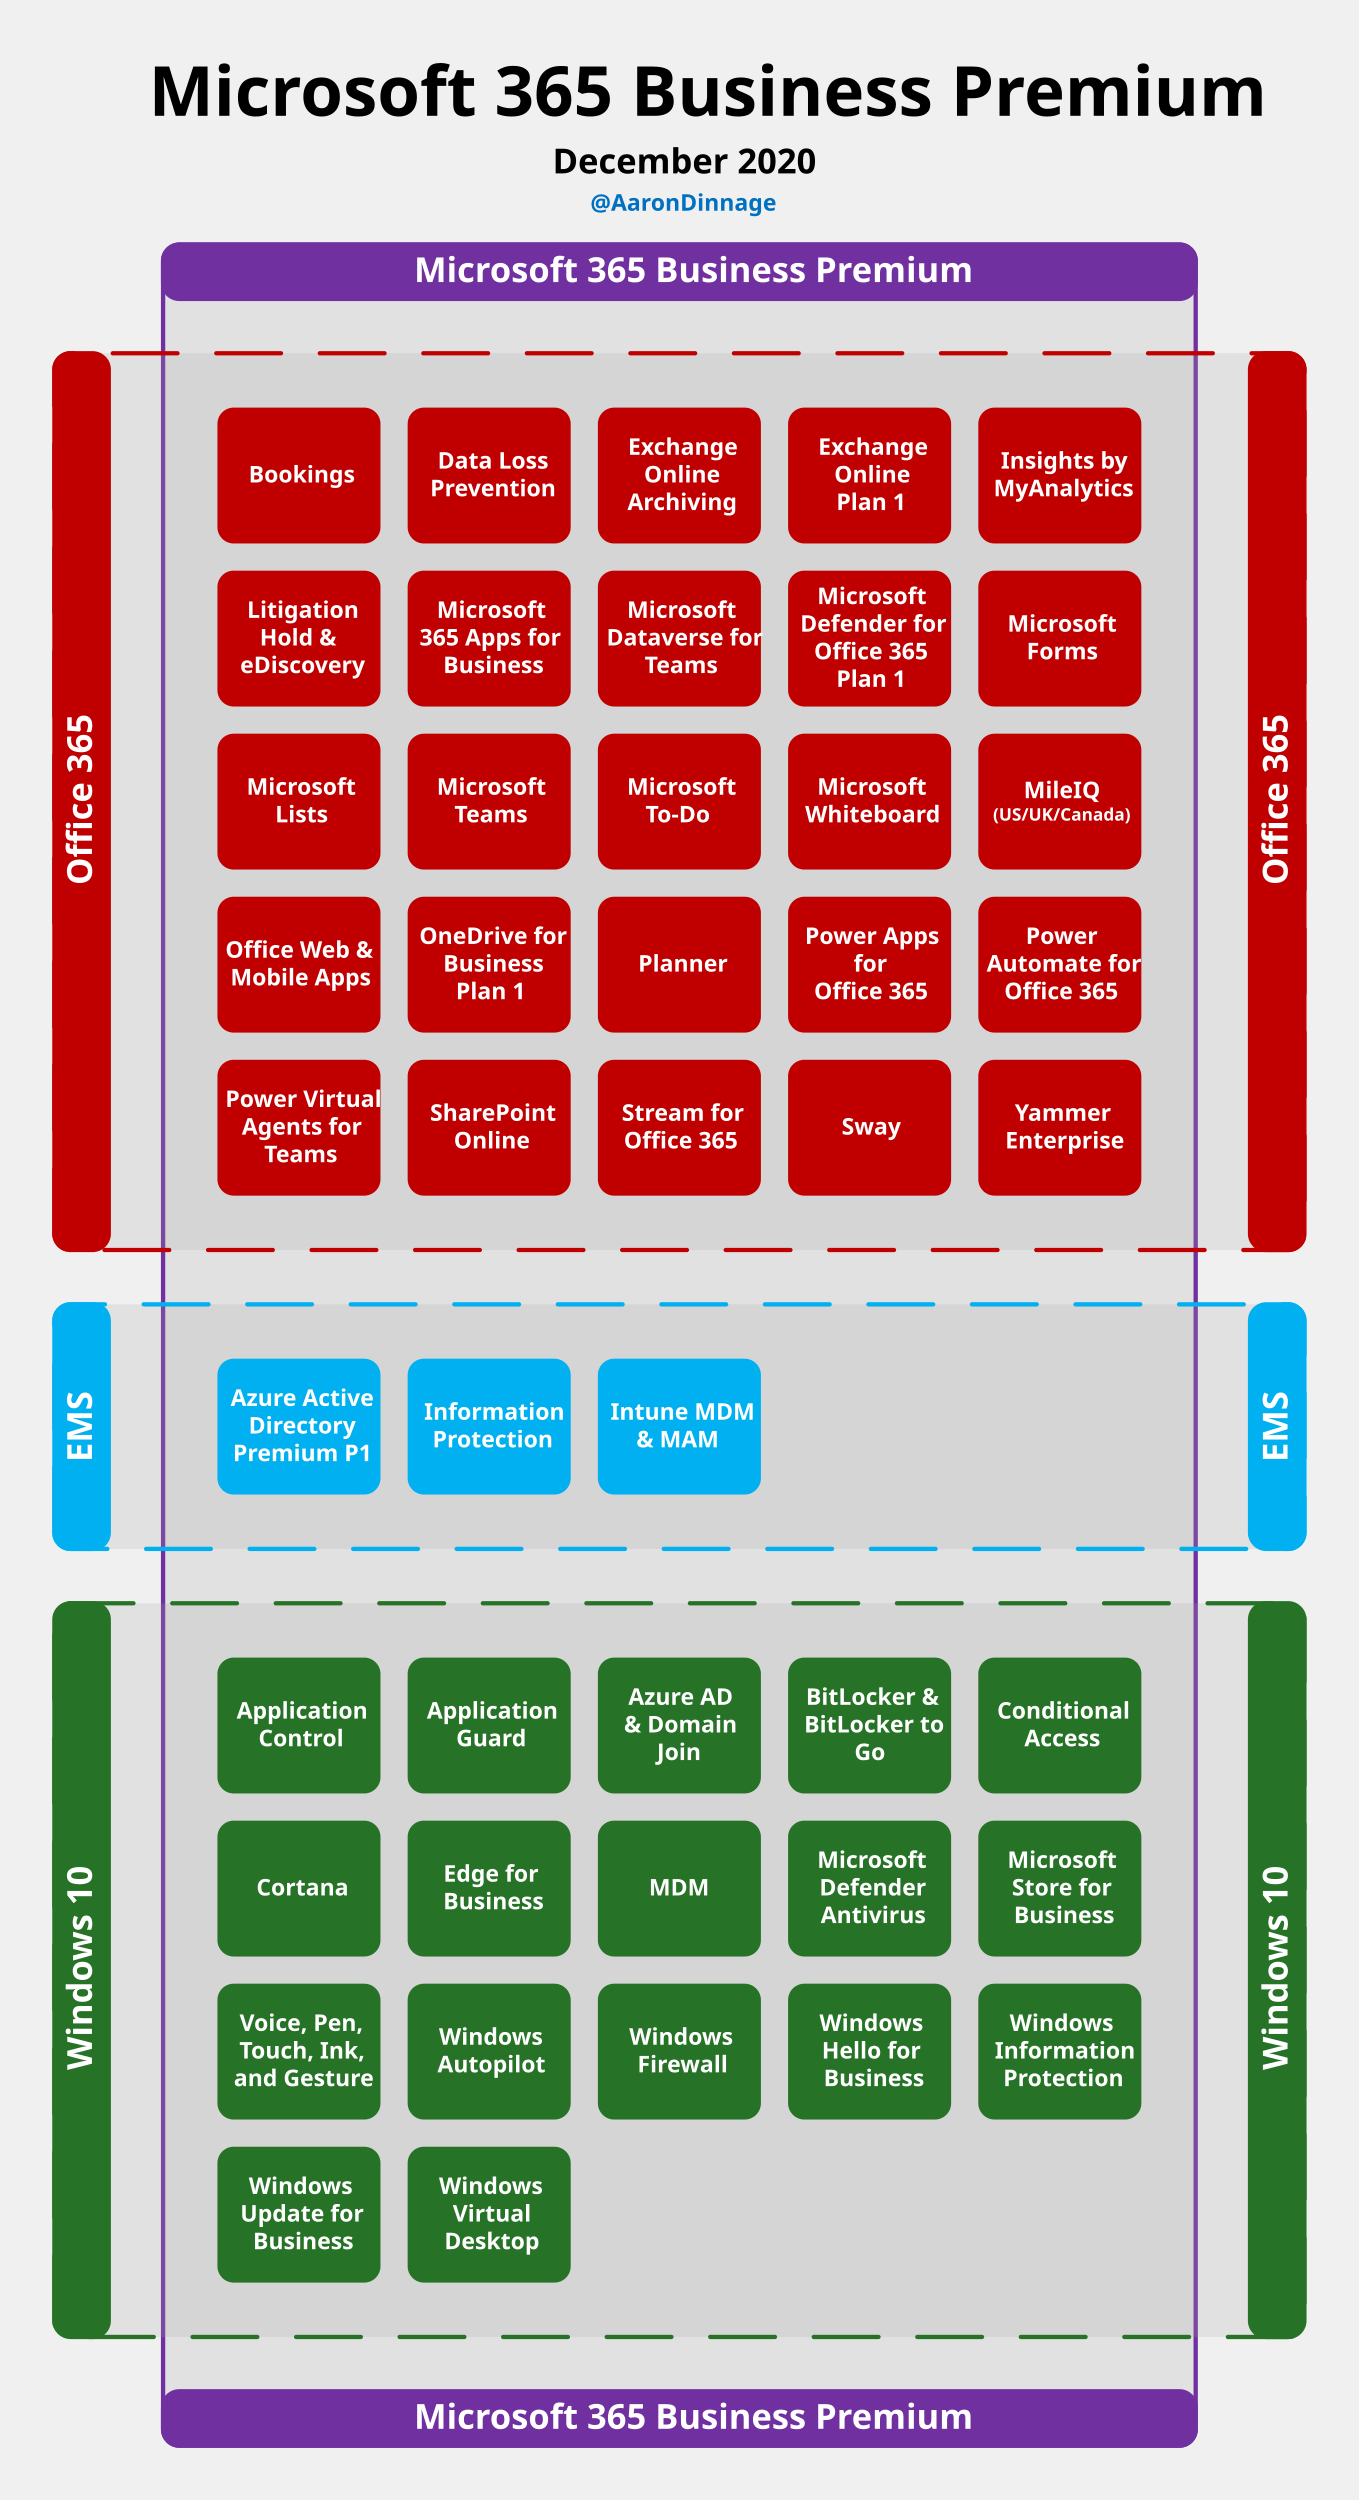
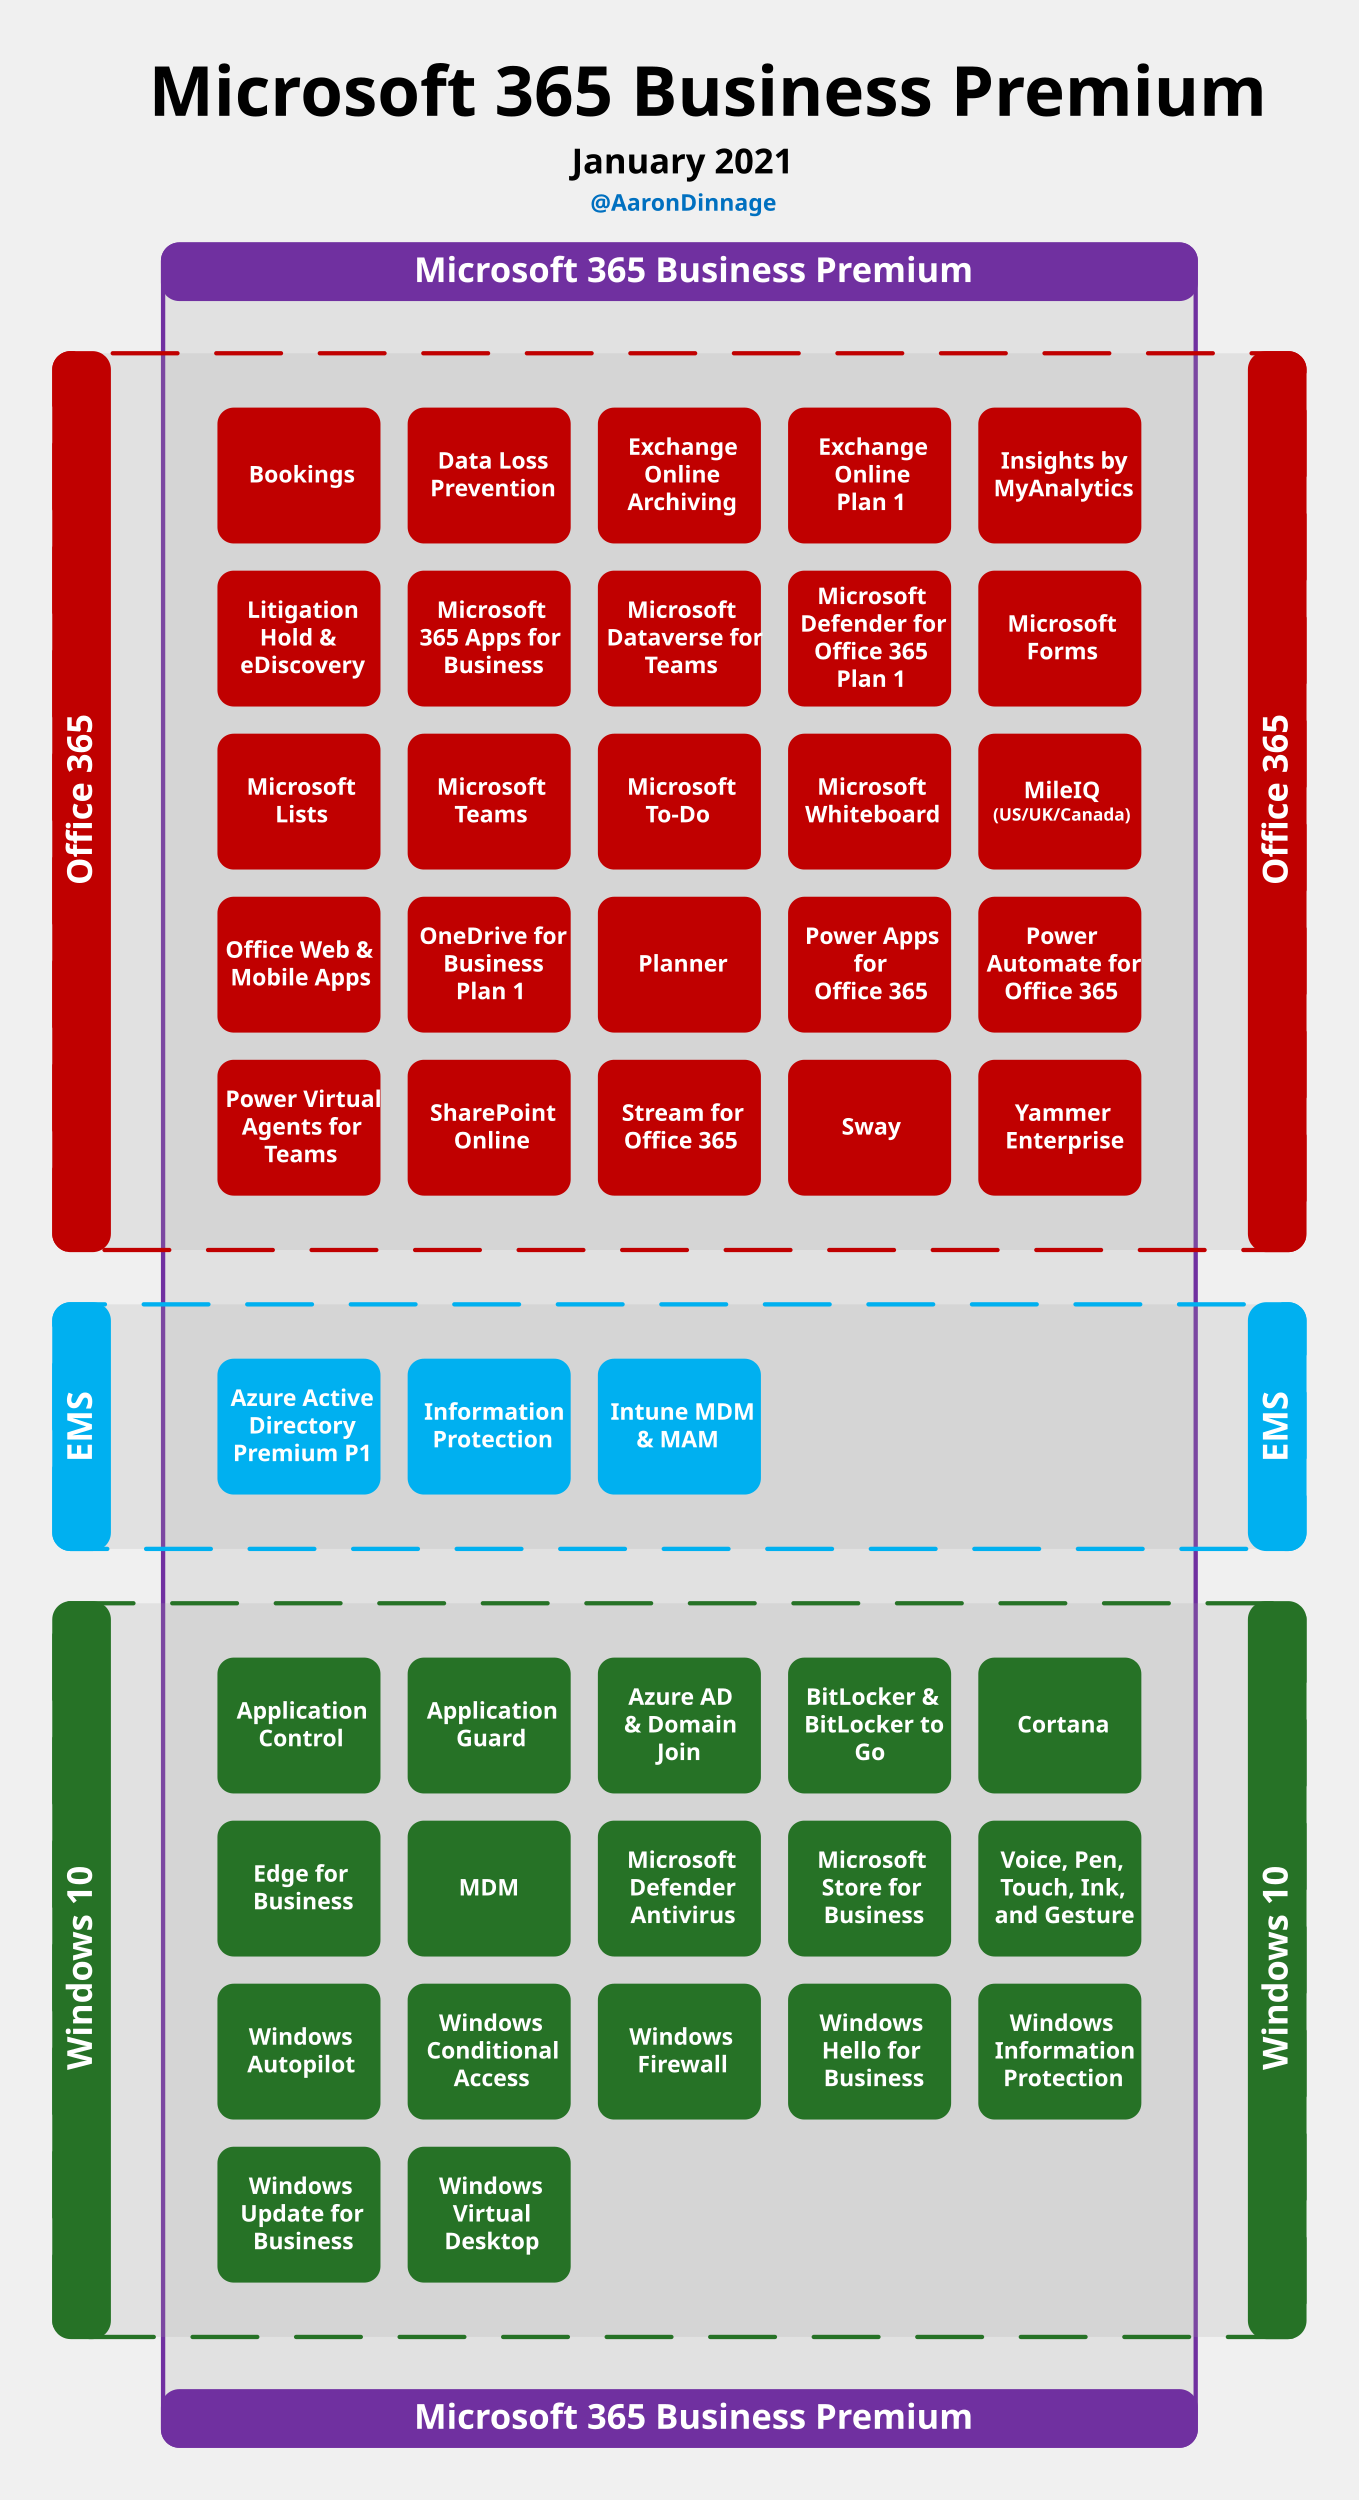
<svg xmlns="http://www.w3.org/2000/svg" xmlns:xlink="http://www.w3.org/1999/xlink" width="9.843in" height="18.11in" viewBox="0 0 708.661 1303.94" xml:space="preserve" color-interpolation-filters="sRGB" class="st21">
  <style type="text/css">
	
		.st1 {fill:#a5a5a5;fill-opacity:0.2;stroke:#7030a0;stroke-linecap:round;stroke-linejoin:round;stroke-width:2.25}
		.st2 {fill:#a5a5a5;fill-opacity:0.2;stroke:#c00000;stroke-dasharray:33.75,20.25;stroke-linecap:round;stroke-linejoin:round;stroke-width:2.25}
		.st3 {fill:#a5a5a5;fill-opacity:0.2;stroke:#00b0f0;stroke-dasharray:33.75,20.25;stroke-linecap:round;stroke-linejoin:round;stroke-width:2.25}
		.st4 {fill:#a5a5a5;fill-opacity:0.2;stroke:#267226;stroke-dasharray:33.75,20.25;stroke-linecap:round;stroke-linejoin:round;stroke-width:2.25}
		.st5 {fill:#00b0f0;stroke:#00b0f0;stroke-linecap:round;stroke-linejoin:round;stroke-width:2.25}
		.st6 {fill:#ffffff;font-family:Segoe UI;font-size:1.5em;font-weight:bold}
		.st7 {fill:#267226;stroke:#267226;stroke-linecap:round;stroke-linejoin:round;stroke-width:2.25}
		.st8 {fill:#c00000;stroke:#c00000;stroke-linecap:round;stroke-linejoin:round;stroke-width:2.25}
		.st9 {fill:#00b0f0;stroke:none;stroke-linecap:round;stroke-linejoin:round;stroke-width:0.5}
		.st10 {fill:#ffffff;font-family:Segoe UI;font-size:1em;font-weight:bold}
		.st11 {font-size:1em}
		.st12 {fill:#7030a0;stroke:#7030a0;stroke-linecap:round;stroke-linejoin:round;stroke-width:2.25}
		.st13 {fill:none;stroke:none;stroke-linecap:round;stroke-linejoin:round;stroke-width:0.75}
		.st14 {fill:#000000;font-family:Segoe UI;font-size:3em;font-weight:bold}
		.st15 {fill:#000000;font-family:Segoe UI;font-size:1.5em;font-weight:bold}
		.st16 {fill:#0070c0;font-family:Segoe UI;font-size:1em;font-weight:bold}
		.st17 {fill:#267226;stroke:none;stroke-linecap:round;stroke-linejoin:round;stroke-width:2.25}
		.st18 {fill:#267226;stroke:none;stroke-linecap:round;stroke-linejoin:round;stroke-width:0.5}
		.st19 {fill:#c00000;stroke:none;stroke-linecap:round;stroke-linejoin:round;stroke-width:0.5}
		.st20 {font-size:0.75em}
		.st21 {fill:none;fill-rule:evenodd;font-size:12px;overflow:visible;stroke-linecap:square;stroke-miterlimit:3}
	
	</style>
  <g>
    <g id="shape1000-1" transform="translate(85.0394,-28.3465)">
      <rect x="0" y="155.906" width="538.583" height="1148.03" rx="8.504" ry="8.504" class="st1" />
    </g>
    <g id="shape1001-3" transform="translate(-623.622,651.969) rotate(-90)">
      <rect x="0" y="651.969" width="467.717" height="651.969" rx="8.504" ry="8.504" class="st2" />
    </g>
    <g id="shape1002-5" transform="translate(-623.622,807.874) rotate(-90)">
      <rect x="0" y="651.969" width="127.559" height="651.969" rx="8.504" ry="8.504" class="st3" />
    </g>
    <g id="shape1003-7" transform="translate(-623.622,1218.9) rotate(-90)">
      <rect x="0" y="651.969" width="382.677" height="651.969" rx="8.504" ry="8.504" class="st4" />
    </g>
-     <a xlink:href="https://www.microsoft.com/cloud-platform/enterprise-mobility-security" xlink:title="Enterprise Mobility + Security">
+     <a xlink:href="https://www.microsoft.com/cloud-platform/enterprise-mobility-security" xlink:show="new" target="_blank" xlink:title="Enterprise Mobility + Security">
      <g id="shape1004-9" transform="translate(-1247.24,807.874) rotate(-90)">
        <rect x="0" y="1275.59" width="127.559" height="28.346" rx="8.504" ry="8.504" class="st5" />
        <text x="45.33" y="1295.16" class="st6">EMS</text>
      </g>
    </a>
-     <a xlink:href="https://www.microsoft.com/windowsforbusiness" xlink:title="Windows 10">
+     <a xlink:href="https://www.microsoft.com/windowsforbusiness" xlink:show="new" target="_blank" xlink:title="Windows 10">
      <g id="shape1005-12" transform="translate(-1247.24,1218.9) rotate(-90)">
        <rect x="0" y="1275.59" width="382.677" height="28.346" rx="8.504" ry="8.504" class="st7" />
        <text x="139.25" y="1295.16" class="st6">Windows 10</text>
      </g>
    </a>
-     <a xlink:href="https://products.office.com/business/" xlink:title="Office 365 Business">
+     <a xlink:href="https://products.office.com/business/" xlink:show="new" target="_blank" xlink:title="Office 365 Business">
      <g id="shape1011-15" transform="translate(-623.622,651.969) rotate(-90)">
        <rect x="0" y="1275.59" width="467.717" height="28.346" rx="8.504" ry="8.504" class="st8" />
        <text x="190.37" y="1295.16" class="st6">Office 365</text>
      </g>
    </a>
-     <a xlink:href="https://www.microsoft.com/cloud-platform/enterprise-mobility-security" xlink:title="Enterprise Mobility + Security">
+     <a xlink:href="https://www.microsoft.com/cloud-platform/enterprise-mobility-security" xlink:show="new" target="_blank" xlink:title="Enterprise Mobility + Security">
      <g id="shape1034-18" transform="translate(-623.622,807.874) rotate(-90)">
        <rect x="0" y="1275.59" width="127.559" height="28.346" rx="8.504" ry="8.504" class="st5" />
        <text x="45.33" y="1295.16" class="st6">EMS</text>
      </g>
    </a>
-     <a xlink:href="https://www.microsoft.com/windowsforbusiness" xlink:title="Windows 10">
+     <a xlink:href="https://www.microsoft.com/windowsforbusiness" xlink:show="new" target="_blank" xlink:title="Windows 10">
      <g id="shape1035-21" transform="translate(-623.622,1218.9) rotate(-90)">
        <rect x="0" y="1275.59" width="382.677" height="28.346" rx="8.504" ry="8.504" class="st7" />
        <text x="139.25" y="1295.16" class="st6">Windows 10</text>
      </g>
    </a>
-     <a xlink:href="https://products.office.com/business/" xlink:title="Office 365 Business">
+     <a xlink:href="https://products.office.com/business/" xlink:show="new" target="_blank" xlink:title="Office 365 Business">
      <g id="shape1051-24" transform="translate(-1247.24,651.969) rotate(-90)">
        <rect x="0" y="1275.59" width="467.717" height="28.346" rx="8.504" ry="8.504" class="st8" />
        <text x="190.37" y="1295.16" class="st6">Office 365</text>
      </g>
    </a>
-     <a xlink:href="https://www.microsoft.com/cloud-platform/microsoft-intune" xlink:title="Intune Device Management">
+     <a xlink:href="https://www.microsoft.com/cloud-platform/microsoft-intune" xlink:show="new" target="_blank" xlink:title="Intune Device Management">
      <g id="shape1068-27" transform="translate(311.811,-524.409)">
        <rect x="0" y="1233.07" width="85.039" height="70.866" rx="8.504" ry="8.504" class="st9" />
        <text x="6.58" y="1264.9" class="st10">Intune MDM <tspan x="20.06" dy="1.2em" class="st11">&amp; MAM</tspan>
        </text>
      </g>
    </a>
-     <a xlink:href="https://docs.microsoft.com/azure/active-directory/" xlink:title="Azure Active Directory Premium Plan 1">
+     <a xlink:href="https://docs.microsoft.com/azure/active-directory/" xlink:show="new" target="_blank" xlink:title="Azure Active Directory Premium Plan 1">
      <g id="shape1085-31" transform="translate(113.386,-524.409)">
        <rect x="0" y="1233.07" width="85.039" height="70.866" rx="8.504" ry="8.504" class="st9" />
        <text x="6.87" y="1257.7" class="st10">Azure Active <tspan x="16.26" dy="1.2em" class="st11">Directory </tspan>
          <tspan x="8.08" dy="1.2em" class="st11">Premium P1</tspan>
        </text>
      </g>
    </a>
-     <a xlink:href="https://azure.microsoft.com/services/information-protection/" xlink:title="Azure Information Protection Plan 1">
+     <a xlink:href="https://azure.microsoft.com/services/information-protection/" xlink:show="new" target="_blank" xlink:title="Azure Information Protection Plan 1">
      <g id="shape1100-36" transform="translate(212.598,-524.409)">
        <rect x="0" y="1233.07" width="85.039" height="70.866" rx="8.504" ry="8.504" class="st9" />
        <text x="8.57" y="1264.9" class="st10">Information <tspan x="12.98" dy="1.2em" class="st11">Protection</tspan>
        </text>
      </g>
    </a>
-     <a xlink:href="https://www.microsoft.com/microsoft-365/business/microsoft-365-business-premium" xlink:title="Microsoft 365 Business Premium">
+     <a xlink:href="https://www.microsoft.com/microsoft-365/business/microsoft-365-business-premium" xlink:show="new" target="_blank" xlink:title="Microsoft 365 Business Premium">
      <g id="shape1106-40" transform="translate(85.0394,-28.3465)">
        <rect x="0" y="1275.59" width="538.583" height="28.346" rx="8.504" ry="8.504" class="st12" />
        <text x="130.89" y="1295.16" class="st6">Microsoft 365 Business Premium</text>
      </g>
    </a>
-     <a xlink:href="https://www.microsoft.com/microsoft-365/business/microsoft-365-business-premium" xlink:title="Microsoft 365 Business Premium">
+     <a xlink:href="https://www.microsoft.com/microsoft-365/business/microsoft-365-business-premium" xlink:show="new" target="_blank" xlink:title="Microsoft 365 Business Premium">
      <g id="shape1107-43" transform="translate(85.0394,-1148.03)">
        <rect x="0" y="1275.59" width="538.583" height="28.346" rx="8.504" ry="8.504" class="st12" />
        <text x="130.89" y="1295.16" class="st6">Microsoft 365 Business Premium</text>
      </g>
    </a>
-     <a xlink:href="https://www.linkedin.com/pulse/unpacking-microsoft-365-aaron-dinnage/" xlink:title="Unpacking Microsoft 365">
+     <a xlink:href="https://aarondinnage.github.io/Licensing/" xlink:title="GitHub Link">
      <g id="shape1108-46" transform="translate(28.3465,-1233.07)">
        <rect x="0" y="1261.42" width="651.968" height="42.52" class="st13" />
        <text x="49.18" y="1293.48" class="st14">Microsoft 365 Business Premium</text>
      </g>
    </a>
    <g id="shape1109-49" transform="translate(28.3465,-1204.72)">
      <rect x="0" y="1275.59" width="651.968" height="28.346" class="st13" />
-       <text x="259.82" y="1295.16" class="st15">December 2020</text>
+       <text x="269.79" y="1295.16" class="st15">January 2021</text>
    </g>
-     <a xlink:href="https://twitter.com/AaronDinnage" xlink:title="Twitter">
+     <a xlink:href="https://twitter.com/AaronDinnage" xlink:show="new" target="_blank" xlink:title="Twitter">
      <g id="shape1110-52" transform="translate(28.3465,-1190.55)">
        <rect x="0" y="1289.76" width="651.968" height="14.173" class="st13" />
        <text x="279.55" y="1300.45" class="st16">@AaronDinnage</text>
      </g>
    </a>
-     <a xlink:href="https://support.microsoft.com/help/17209/windows-10-use-touch-with-windows" xlink:title="Use Touch with Windows 10">
-       <g id="shape1170-55" transform="translate(113.386,-198.425)">
+     <a xlink:href="https://support.microsoft.com/help/17209/windows-10-use-touch-with-windows" xlink:show="new" target="_blank" xlink:title="Use Touch with Windows 10">
+       <g id="shape1170-55" transform="translate(510.236,-283.465)">
        <rect x="0" y="1233.07" width="85.039" height="70.866" rx="8.504" ry="8.504" class="st17" />
        <text x="11.55" y="1257.7" class="st10">Voice, Pen, <tspan x="11.42" dy="1.2em" class="st11">Touch, Ink, </tspan>
          <tspan x="8.54" dy="1.2em" class="st11">and Gesture</tspan>
        </text>
      </g>
    </a>
-     <a xlink:href="https://docs.microsoft.com/microsoft-store/microsoft-store-for-business-overview" xlink:title="Microsoft Store for Business">
-       <g id="shape1172-60" transform="translate(510.236,-283.465)">
+     <a xlink:href="https://docs.microsoft.com/microsoft-store/microsoft-store-for-business-overview" xlink:show="new" target="_blank" xlink:title="Microsoft Store for Business">
+       <g id="shape1172-60" transform="translate(411.024,-283.465)">
        <rect x="0" y="1233.07" width="85.039" height="70.866" rx="8.504" ry="8.504" class="st17" />
        <text x="15.19" y="1257.7" class="st10">Microsoft <tspan x="17.51" dy="1.2em" class="st11">Store for </tspan>
          <tspan x="18.54" dy="1.2em" class="st11">Business</tspan>
        </text>
      </g>
    </a>
-     <a xlink:href="https://docs.microsoft.com/windows-server/identity/ad-fs/operations/configure-device-based-conditional-access-on-premises" xlink:title="On-Premises Conditional Access">
-       <g id="shape1173-65" transform="translate(510.236,-368.504)">
-         <rect x="0" y="1233.07" width="85.039" height="70.866" rx="8.504" ry="8.504" class="st17" />
-         <text x="9.79" y="1264.9" class="st10">Conditional <tspan x="24.02" dy="1.2em" class="st11">Access</tspan>
-         </text>
-       </g>
-     </a>
-     <a xlink:href="https://docs.microsoft.com/windows/security/information-protection/windows-information-protection/protect-enterprise-data-using-wip" xlink:title="Windows Information Protection">
-       <g id="shape1174-69" transform="translate(510.236,-198.425)">
+     <a xlink:href="https://docs.microsoft.com/windows-server/identity/ad-fs/operations/configure-device-based-conditional-access-on-premises" xlink:show="new" target="_blank" xlink:title="On-Premises Conditional Access">
+       <g id="shape1173-65" transform="translate(212.598,-198.425)">
+         <rect x="0" y="1233.07" width="85.039" height="70.866" rx="8.504" ry="8.504" class="st17" />
+         <text x="16.35" y="1257.7" class="st10">Windows <tspan x="9.79" dy="1.2em" class="st11">Conditional </tspan>
+           <tspan x="24.02" dy="1.2em" class="st11">Access</tspan>
+         </text>
+       </g>
+     </a>
+     <a xlink:href="https://docs.microsoft.com/windows/security/information-protection/windows-information-protection/protect-enterprise-data-using-wip" xlink:show="new" target="_blank" xlink:title="Windows Information Protection">
+       <g id="shape1174-70" transform="translate(510.236,-198.425)">
        <rect x="0" y="1233.07" width="85.039" height="70.866" rx="8.504" ry="8.504" class="st17" />
        <text x="16.35" y="1257.7" class="st10">Windows <tspan x="8.57" dy="1.2em" class="st11">Information </tspan>
          <tspan x="12.98" dy="1.2em" class="st11">Protection</tspan>
        </text>
      </g>
    </a>
-     <a xlink:href="https://docs.microsoft.com/windows/deployment/update/waas-manage-updates-wufb" xlink:title="Windows Update for Business">
-       <g id="shape1175-74" transform="translate(113.386,-113.386)">
+     <a xlink:href="https://docs.microsoft.com/windows/deployment/update/waas-manage-updates-wufb" xlink:show="new" target="_blank" xlink:title="Windows Update for Business">
+       <g id="shape1175-75" transform="translate(113.386,-113.386)">
        <rect x="0" y="1233.07" width="85.039" height="70.866" rx="8.504" ry="8.504" class="st17" />
        <text x="16.35" y="1257.7" class="st10">Windows <tspan x="11.92" dy="1.2em" class="st11">Update for </tspan>
          <tspan x="18.54" dy="1.2em" class="st11">Business</tspan>
        </text>
      </g>
    </a>
-     <a xlink:href="https://docs.microsoft.com/windows/security/identity-protection/hello-for-business/hello-identity-verification" xlink:title="Windows Hello for Business">
-       <g id="shape1176-79" transform="translate(411.024,-198.425)">
+     <a xlink:href="https://docs.microsoft.com/windows/security/identity-protection/hello-for-business/hello-identity-verification" xlink:show="new" target="_blank" xlink:title="Windows Hello for Business">
+       <g id="shape1176-80" transform="translate(411.024,-198.425)">
        <rect x="0" y="1233.07" width="85.039" height="70.866" rx="8.504" ry="8.504" class="st17" />
        <text x="16.35" y="1257.7" class="st10">Windows <tspan x="17.59" dy="1.2em" class="st11">Hello for </tspan>
          <tspan x="18.54" dy="1.2em" class="st11">Business</tspan>
        </text>
      </g>
    </a>
-     <a xlink:href="https://www.microsoft.com/edge/business" xlink:title="Edge for Business">
-       <g id="shape1177-84" transform="translate(212.598,-283.465)">
+     <a xlink:href="https://www.microsoft.com/edge/business" xlink:show="new" target="_blank" xlink:title="Edge for Business">
+       <g id="shape1177-85" transform="translate(113.386,-283.465)">
        <rect x="0" y="1233.07" width="85.039" height="70.866" rx="8.504" ry="8.504" class="st17" />
        <text x="18.64" y="1264.9" class="st10">Edge for <tspan x="18.54" dy="1.2em" class="st11">Business</tspan>
        </text>
      </g>
    </a>
-     <a xlink:href="https://support.microsoft.com/help/17214/windows-10-what-is" xlink:title="Cortana">
-       <g id="shape1178-88" transform="translate(113.386,-283.465)">
+     <a xlink:href="https://support.microsoft.com/help/17214/windows-10-what-is" xlink:show="new" target="_blank" xlink:title="Cortana">
+       <g id="shape1178-89" transform="translate(510.236,-368.504)">
        <rect x="0" y="1233.07" width="85.039" height="70.866" rx="8.504" ry="8.504" class="st17" />
        <text x="20.3" y="1272.1" class="st10">Cortana</text>
      </g>
    </a>
-     <a xlink:href="https://docs.microsoft.com/windows/security/threat-protection/windows-defender-application-guard/wd-app-guard-overview" xlink:title="Application Guard">
-       <g id="shape1179-91" transform="translate(212.598,-368.504)">
+     <a xlink:href="https://docs.microsoft.com/windows/security/threat-protection/windows-defender-application-guard/wd-app-guard-overview" xlink:show="new" target="_blank" xlink:title="Application Guard">
+       <g id="shape1179-92" transform="translate(212.598,-368.504)">
        <rect x="0" y="1233.07" width="85.039" height="70.866" rx="8.504" ry="8.504" class="st18" />
        <text x="10" y="1264.9" class="st10">Application <tspan x="25.29" dy="1.2em" class="st11">Guard</tspan>
        </text>
      </g>
    </a>
-     <a xlink:href="https://docs.microsoft.com/azure/active-directory/devices/azuread-joined-devices-frx" xlink:title="Azure AD Join">
-       <g id="shape1180-95" transform="translate(311.811,-368.504)">
+     <a xlink:href="https://docs.microsoft.com/azure/active-directory/devices/azuread-joined-devices-frx" xlink:show="new" target="_blank" xlink:title="Azure AD Join">
+       <g id="shape1180-96" transform="translate(311.811,-368.504)">
        <rect x="0" y="1233.07" width="85.039" height="70.866" rx="8.504" ry="8.504" class="st18" />
        <text x="15.87" y="1257.7" class="st10">Azure AD<tspan x="13.62" dy="1.2em" class="st11">&amp; Domain </tspan>
          <tspan x="30.84" dy="1.2em" class="st11">Join</tspan>
        </text>
      </g>
    </a>
-     <a xlink:href="https://www.microsoft.com/windows/comprehensive-security" xlink:title="Microsoft Defender Antivirus">
-       <g id="shape1181-100" transform="translate(411.024,-283.465)">
+     <a xlink:href="https://www.microsoft.com/windows/comprehensive-security" xlink:show="new" target="_blank" xlink:title="Microsoft Defender Antivirus">
+       <g id="shape1181-101" transform="translate(311.811,-283.465)">
        <rect x="0" y="1233.07" width="85.039" height="70.866" rx="8.504" ry="8.504" class="st18" />
        <text x="15.19" y="1257.7" class="st10">Microsoft <tspan x="16.32" dy="1.2em" class="st11">Defender </tspan>
          <tspan x="17.02" dy="1.2em" class="st11">Antivirus</tspan>
        </text>
      </g>
    </a>
-     <a xlink:href="https://docs.microsoft.com/windows/deployment/windows-autopilot/windows-autopilot" xlink:title="Windows Autopilot">
-       <g id="shape1182-105" transform="translate(212.598,-198.425)">
+     <a xlink:href="https://docs.microsoft.com/windows/deployment/windows-autopilot/windows-autopilot" xlink:show="new" target="_blank" xlink:title="Windows Autopilot">
+       <g id="shape1182-106" transform="translate(113.386,-198.425)">
        <rect x="0" y="1233.07" width="85.039" height="70.866" rx="8.504" ry="8.504" class="st17" />
        <text x="16.35" y="1264.9" class="st10">Windows <tspan x="15.53" dy="1.2em" class="st11">Autopilot</tspan>
        </text>
      </g>
    </a>
-     <a xlink:href="https://docs.microsoft.com/windows/security/information-protection/bitlocker/bitlocker-overview" xlink:title="BitLocker">
-       <g id="shape1183-109" transform="translate(411.024,-368.504)">
+     <a xlink:href="https://docs.microsoft.com/windows/security/information-protection/bitlocker/bitlocker-overview" xlink:show="new" target="_blank" xlink:title="BitLocker">
+       <g id="shape1183-110" transform="translate(411.024,-368.504)">
        <rect x="0" y="1233.07" width="85.039" height="70.866" rx="8.504" ry="8.504" class="st18" />
        <text x="9.28" y="1257.7" class="st10">BitLocker &amp; <tspan x="8.37" dy="1.2em" class="st11">BitLocker to </tspan>
          <tspan x="34.59" dy="1.2em" class="st11">Go</tspan>
        </text>
      </g>
    </a>
-     <a xlink:href="https://docs.microsoft.com/windows/security/threat-protection/windows-firewall/windows-firewall-with-advanced-security" xlink:title="Windows Firewall">
-       <g id="shape1184-114" transform="translate(311.811,-198.425)">
+     <a xlink:href="https://docs.microsoft.com/windows/security/threat-protection/windows-firewall/windows-firewall-with-advanced-security" xlink:show="new" target="_blank" xlink:title="Windows Firewall">
+       <g id="shape1184-115" transform="translate(311.811,-198.425)">
        <rect x="0" y="1233.07" width="85.039" height="70.866" rx="8.504" ry="8.504" class="st17" />
        <text x="16.35" y="1264.9" class="st10">Windows <tspan x="20.64" dy="1.2em" class="st11">Firewall</tspan>
        </text>
      </g>
    </a>
-     <a xlink:href="https://docs.microsoft.com/windows/security/threat-protection/windows-defender-application-control/windows-defender-application-control" xlink:title="Application Control">
-       <g id="shape1185-118" transform="translate(113.386,-368.504)">
+     <a xlink:href="https://docs.microsoft.com/windows/security/threat-protection/windows-defender-application-control/windows-defender-application-control" xlink:show="new" target="_blank" xlink:title="Application Control">
+       <g id="shape1185-119" transform="translate(113.386,-368.504)">
        <rect x="0" y="1233.07" width="85.039" height="70.866" rx="8.504" ry="8.504" class="st17" />
        <text x="10" y="1264.9" class="st10">Application <tspan x="21.38" dy="1.2em" class="st11">Control</tspan>
        </text>
      </g>
    </a>
-     <a xlink:href="https://www.microsoft.com/cloud-platform/desktop-virtualization" xlink:title="Windows Virtual Desktop">
-       <g id="shape1186-122" transform="translate(212.598,-113.386)">
+     <a xlink:href="https://www.microsoft.com/cloud-platform/desktop-virtualization" xlink:show="new" target="_blank" xlink:title="Windows Virtual Desktop">
+       <g id="shape1186-123" transform="translate(212.598,-113.386)">
        <rect x="0" y="1233.07" width="85.039" height="70.866" rx="8.504" ry="8.504" class="st18" />
        <text x="16.35" y="1257.7" class="st10">Windows <tspan x="23.53" dy="1.2em" class="st11">Virtual </tspan>
          <tspan x="19.13" dy="1.2em" class="st11">Desktop</tspan>
        </text>
      </g>
    </a>
-     <a xlink:href="https://docs.microsoft.com/office365/servicedescriptions/exchange-online-service-description/exchange-online-service-description#feature-availability-across-exchange-online-standalone-plans" xlink:title="Exchange Online">
-       <g id="shape1187-127" transform="translate(411.024,-1020.47)">
+     <a xlink:href="https://docs.microsoft.com/office365/servicedescriptions/exchange-online-service-description/exchange-online-service-description#feature-availability-across-exchange-online-standalone-plans" xlink:show="new" target="_blank" xlink:title="Exchange Online">
+       <g id="shape1187-128" transform="translate(411.024,-1020.47)">
        <rect x="0" y="1233.07" width="85.039" height="70.866" rx="8.504" ry="8.504" class="st19" />
        <text x="15.7" y="1257.7" class="st10">Exchange <tspan x="24.05" dy="1.2em" class="st11">Online </tspan>
          <tspan x="25.16" dy="1.2em" class="st11">Plan 1</tspan>
        </text>
      </g>
    </a>
-     <a xlink:href="https://docs.microsoft.com/sharepoint/introduction" xlink:title="SharePoint Online">
-       <g id="shape1188-132" transform="translate(212.598,-680.315)">
+     <a xlink:href="https://docs.microsoft.com/sharepoint/introduction" xlink:show="new" target="_blank" xlink:title="SharePoint Online">
+       <g id="shape1188-133" transform="translate(212.598,-680.315)">
        <rect x="0" y="1233.07" width="85.039" height="70.866" rx="8.504" ry="8.504" class="st19" />
        <text x="11.66" y="1264.9" class="st10">SharePoint <tspan x="24.05" dy="1.2em" class="st11">Online</tspan>
        </text>
      </g>
    </a>
-     <a xlink:href="https://products.office.com/onedrive-for-business/online-cloud-storage" xlink:title="OneDrive for Business">
-       <g id="shape1189-136" transform="translate(212.598,-765.354)">
+     <a xlink:href="https://products.office.com/onedrive-for-business/online-cloud-storage" xlink:show="new" target="_blank" xlink:title="OneDrive for Business">
+       <g id="shape1189-137" transform="translate(212.598,-765.354)">
        <rect x="0" y="1233.07" width="85.039" height="70.866" rx="8.504" ry="8.504" class="st19" />
        <text x="6.07" y="1257.7" class="st10">OneDrive for <tspan x="18.54" dy="1.2em" class="st11">Business </tspan>
          <tspan x="25.16" dy="1.2em" class="st11">Plan 1</tspan>
        </text>
      </g>
    </a>
-     <a xlink:href="https://products.office.com/yammer/yammer-overview" xlink:title="Yammer">
-       <g id="shape1190-141" transform="translate(510.236,-680.315)">
+     <a xlink:href="https://products.office.com/yammer/yammer-overview" xlink:show="new" target="_blank" xlink:title="Yammer">
+       <g id="shape1190-142" transform="translate(510.236,-680.315)">
        <rect x="0" y="1233.07" width="85.039" height="70.866" rx="8.504" ry="8.504" class="st19" />
        <text x="19.02" y="1264.9" class="st10">Yammer <tspan x="14.03" dy="1.2em" class="st11">Enterprise</tspan>
        </text>
      </g>
    </a>
-     <a xlink:href="https://products.office.com/business/task-management-software" xlink:title="Planner">
-       <g id="shape1191-145" transform="translate(311.811,-765.354)">
+     <a xlink:href="https://products.office.com/business/task-management-software" xlink:show="new" target="_blank" xlink:title="Planner">
+       <g id="shape1191-146" transform="translate(311.811,-765.354)">
        <rect x="0" y="1233.07" width="85.039" height="70.866" rx="8.504" ry="8.504" class="st19" />
        <text x="21.01" y="1272.1" class="st10">Planner</text>
      </g>
    </a>
-     <a xlink:href="https://products.office.com/microsoft-teams/" xlink:title="Microsoft Teams">
-       <g id="shape1192-148" transform="translate(212.598,-850.394)">
+     <a xlink:href="https://products.office.com/microsoft-teams/" xlink:show="new" target="_blank" xlink:title="Microsoft Teams">
+       <g id="shape1192-149" transform="translate(212.598,-850.394)">
        <rect x="0" y="1233.07" width="85.039" height="70.866" rx="8.504" ry="8.504" class="st19" />
        <text x="15.19" y="1264.9" class="st10">Microsoft <tspan x="24.39" dy="1.2em" class="st11">Teams</tspan>
        </text>
      </g>
    </a>
-     <a xlink:href="https://docs.microsoft.com/stream/" xlink:title="Stream">
-       <g id="shape1193-152" transform="translate(311.811,-680.315)">
+     <a xlink:href="https://docs.microsoft.com/stream/" xlink:show="new" target="_blank" xlink:title="Stream">
+       <g id="shape1193-153" transform="translate(311.811,-680.315)">
        <rect x="0" y="1233.07" width="85.039" height="70.866" rx="8.504" ry="8.504" class="st19" />
        <text x="12.45" y="1264.9" class="st10">Stream for <tspan x="13.53" dy="1.2em" class="st11">Office 365</tspan>
        </text>
      </g>
    </a>
-     <a xlink:href="https://products.office.com/business/myanalytics-personal-analytics" xlink:title="MyAnalytics">
-       <g id="shape1194-156" transform="translate(510.236,-1020.47)">
+     <a xlink:href="https://products.office.com/business/myanalytics-personal-analytics" xlink:show="new" target="_blank" xlink:title="MyAnalytics">
+       <g id="shape1194-157" transform="translate(510.236,-1020.47)">
        <rect x="0" y="1233.07" width="85.039" height="70.866" rx="8.504" ry="8.504" class="st19" />
        <text x="11.74" y="1264.9" class="st10">Insights by <tspan x="7.98" dy="1.2em" class="st11">MyAnalytics</tspan>
        </text>
      </g>
    </a>
-     <a xlink:href="https://powerapps.microsoft.com/" xlink:title="Power Apps">
-       <g id="shape1195-160" transform="translate(411.024,-765.354)">
-         <rect x="0" y="1233.07" width="85.039" height="70.866" rx="8.504" ry="8.504" class="st19" />
-         <text x="8.79" y="1257.7" class="st10">Power Apps<tspan x="34.16" dy="1.2em" class="st11">for</tspan>
+     <a xlink:href="https://powerapps.microsoft.com/" xlink:show="new" target="_blank" xlink:title="Power Apps">
+       <g id="shape1195-161" transform="translate(411.024,-765.354)">
+         <rect x="0" y="1233.07" width="85.039" height="70.866" rx="8.504" ry="8.504" class="st19" />
+         <text x="8.79" y="1257.7" class="st10">Power Apps<tspan x="34.16" dy="1.2em" class="st11">for </tspan>
          <tspan x="13.53" dy="1.2em" class="st11">Office 365</tspan>
        </text>
      </g>
    </a>
-     <a xlink:href="https://powerautomate.microsoft.com/" xlink:title="Power Automate">
-       <g id="shape1196-165" transform="translate(510.236,-765.354)">
+     <a xlink:href="https://powerautomate.microsoft.com/" xlink:show="new" target="_blank" xlink:title="Power Automate">
+       <g id="shape1196-166" transform="translate(510.236,-765.354)">
        <rect x="0" y="1233.07" width="85.039" height="70.866" rx="8.504" ry="8.504" class="st19" />
        <text x="24.75" y="1257.7" class="st10">Power <tspan x="4.35" dy="1.2em" class="st11">Automate for</tspan>
          <tspan x="13.53" dy="1.2em" class="st11">Office 365</tspan>
        </text>
      </g>
    </a>
-     <a xlink:href="https://support.office.com/sway" xlink:title="Sway">
-       <g id="shape1197-170" transform="translate(411.024,-680.315)">
+     <a xlink:href="https://support.office.com/sway" xlink:show="new" target="_blank" xlink:title="Sway">
+       <g id="shape1197-171" transform="translate(411.024,-680.315)">
        <rect x="0" y="1233.07" width="85.039" height="70.866" rx="8.504" ry="8.504" class="st19" />
        <text x="27.91" y="1272.1" class="st10">Sway</text>
      </g>
    </a>
-     <a xlink:href="https://support.office.com/forms" xlink:title="Microsoft Forms">
-       <g id="shape1198-173" transform="translate(510.236,-935.433)">
+     <a xlink:href="https://support.office.com/forms" xlink:show="new" target="_blank" xlink:title="Microsoft Forms">
+       <g id="shape1198-174" transform="translate(510.236,-935.433)">
        <rect x="0" y="1233.07" width="85.039" height="70.866" rx="8.504" ry="8.504" class="st19" />
        <text x="15.19" y="1264.9" class="st10">Microsoft <tspan x="25.21" dy="1.2em" class="st11">Forms</tspan>
        </text>
      </g>
    </a>
-     <a xlink:href="https://products.office.com/business/mileiq/mileage-tracking-software" xlink:title="MileIQ">
-       <g id="shape1199-177" transform="translate(510.236,-850.394)">
+     <a xlink:href="https://www.mileiq.com/office365/" xlink:show="new" target="_blank" xlink:title="MileIQ">
+       <g id="shape1199-178" transform="translate(510.236,-850.394)">
        <rect x="0" y="1233.07" width="85.039" height="70.866" rx="8.504" ry="8.504" class="st19" />
        <text x="23.67" y="1266.7" class="st10">MileIQ <tspan x="7.68" dy="1.3em" class="st20">(US/UK/Canada)</tspan>
        </text>
      </g>
    </a>
-     <a xlink:href="https://products.office.com/business/scheduling-and-booking-app" xlink:title="Bookings">
-       <g id="shape1200-181" transform="translate(113.386,-1020.47)">
+     <a xlink:href="https://products.office.com/business/scheduling-and-booking-app" xlink:show="new" target="_blank" xlink:title="Bookings">
+       <g id="shape1200-182" transform="translate(113.386,-1020.47)">
        <rect x="0" y="1233.07" width="85.039" height="70.866" rx="8.504" ry="8.504" class="st19" />
        <text x="16.29" y="1272.1" class="st10">Bookings</text>
      </g>
    </a>
-     <a xlink:href="https://www.microsoft.com/microsoft-365/business/microsoft-365-apps-for-business" xlink:title="Microsoft 365 Apps for Business">
-       <g id="shape1201-184" transform="translate(212.598,-935.433)">
+     <a xlink:href="https://www.microsoft.com/microsoft-365/business/microsoft-365-apps-for-business" xlink:show="new" target="_blank" xlink:title="Microsoft 365 Apps for Business">
+       <g id="shape1201-185" transform="translate(212.598,-935.433)">
        <rect x="0" y="1233.07" width="85.039" height="70.866" rx="8.504" ry="8.504" class="st19" />
        <text x="15.19" y="1257.7" class="st10">Microsoft <tspan x="6.2" dy="1.2em" class="st11">365 Apps for </tspan>
          <tspan x="18.54" dy="1.2em" class="st11">Business</tspan>
        </text>
      </g>
    </a>
-     <a xlink:href="https://support.office.com/article/E100FE7C-F2A1-4B7D-9E08-622330B83653" xlink:title="Office 365 Advanced Threat Protection">
-       <g id="shape1202-189" transform="translate(411.024,-935.433)">
+     <a xlink:href="https://support.office.com/article/E100FE7C-F2A1-4B7D-9E08-622330B83653" xlink:show="new" target="_blank" xlink:title="Office 365 Advanced Threat Protection">
+       <g id="shape1202-190" transform="translate(411.024,-935.433)">
        <rect x="0" y="1233.07" width="85.039" height="70.866" rx="8.504" ry="8.504" class="st19" />
        <text x="15.19" y="1250.5" class="st10">Microsoft <tspan x="6.31" dy="1.2em" class="st11">Defender for </tspan>
          <tspan x="13.53" dy="1.2em" class="st11">Office 365 </tspan>
          <tspan x="25.16" dy="1.2em" class="st11">Plan 1</tspan>
        </text>
      </g>
    </a>
-     <a xlink:href="https://docs.microsoft.com/office365/servicedescriptions/exchange-online-archiving-service-description/exchange-online-archiving-service-description" xlink:title="Exchange Online Archiving">
-       <g id="shape1203-195" transform="translate(311.811,-1020.47)">
+     <a xlink:href="https://docs.microsoft.com/office365/servicedescriptions/exchange-online-archiving-service-description/exchange-online-archiving-service-description" xlink:show="new" target="_blank" xlink:title="Exchange Online Archiving">
+       <g id="shape1203-196" transform="translate(311.811,-1020.47)">
        <rect x="0" y="1233.07" width="85.039" height="70.866" rx="8.504" ry="8.504" class="st19" />
        <text x="15.7" y="1257.7" class="st10">Exchange <tspan x="24.05" dy="1.2em" class="st11">Online </tspan>
          <tspan x="15.41" dy="1.2em" class="st11">Archiving</tspan>
        </text>
      </g>
    </a>
-     <a xlink:href="https://docs.microsoft.com/office365/securitycompliance/data-loss-prevention-policies" xlink:title="Data Loss Prevention">
-       <g id="shape1204-200" transform="translate(212.598,-1020.47)">
+     <a xlink:href="https://docs.microsoft.com/office365/securitycompliance/data-loss-prevention-policies" xlink:show="new" target="_blank" xlink:title="Data Loss Prevention">
+       <g id="shape1204-201" transform="translate(212.598,-1020.47)">
        <rect x="0" y="1233.07" width="85.039" height="70.866" rx="8.504" ry="8.504" class="st19" />
        <text x="15.63" y="1264.9" class="st10">Data Loss <tspan x="11.73" dy="1.2em" class="st11">Prevention</tspan>
        </text>
      </g>
    </a>
-     <a xlink:href="https://docs.microsoft.com/office365/securitycompliance/ediscovery-cases" xlink:title="eDiscovery">
-       <g id="shape1205-204" transform="translate(113.386,-935.433)">
+     <a xlink:href="https://docs.microsoft.com/office365/securitycompliance/ediscovery-cases" xlink:show="new" target="_blank" xlink:title="eDiscovery">
+       <g id="shape1205-205" transform="translate(113.386,-935.433)">
        <rect x="0" y="1233.07" width="85.039" height="70.866" rx="8.504" ry="8.504" class="st19" />
        <text x="15.43" y="1257.7" class="st10">Litigation <tspan x="22.08" dy="1.2em" class="st11">Hold &amp; </tspan>
          <tspan x="11.84" dy="1.2em" class="st11">eDiscovery</tspan>
        </text>
      </g>
    </a>
-     <a xlink:href="https://docs.microsoft.com/powerapps/teams/overview-data-platform" xlink:title="Microsoft Dataverse for Teams">
-       <g id="shape1206-209" transform="translate(311.811,-935.433)">
+     <a xlink:href="https://docs.microsoft.com/powerapps/teams/overview-data-platform" xlink:show="new" target="_blank" xlink:title="Microsoft Dataverse for Teams">
+       <g id="shape1206-210" transform="translate(311.811,-935.433)">
        <rect x="0" y="1233.07" width="85.039" height="70.866" rx="8.504" ry="8.504" class="st19" />
        <text x="15.19" y="1257.7" class="st10">Microsoft <tspan x="4.52" dy="1.2em" class="st11">Dataverse for </tspan>
          <tspan x="24.39" dy="1.2em" class="st11">Teams</tspan>
        </text>
      </g>
    </a>
-     <a xlink:href="https://docs.microsoft.com/power-virtual-agents/teams/fundamentals-what-is-power-virtual-agents-teams" xlink:title="Power Virtual Agents for Teams">
-       <g id="shape1207-214" transform="translate(113.386,-680.315)">
+     <a xlink:href="https://docs.microsoft.com/power-virtual-agents/teams/fundamentals-what-is-power-virtual-agents-teams" xlink:show="new" target="_blank" xlink:title="Power Virtual Agents for Teams">
+       <g id="shape1207-215" transform="translate(113.386,-680.315)">
        <rect x="0" y="1233.07" width="85.039" height="70.866" rx="8.504" ry="8.504" class="st19" />
        <text x="4.1" y="1257.7" class="st10">Power Virtual <tspan x="12.72" dy="1.2em" class="st11">Agents for </tspan>
          <tspan x="24.39" dy="1.2em" class="st11">Teams</tspan>
        </text>
      </g>
    </a>
-     <a xlink:href="https://support.microsoft.com/office/d236aef8-fcdf-4b5e-b5d7-7f157461e920" xlink:title="Microsoft Whiteboard">
-       <g id="shape1208-219" transform="translate(411.024,-850.394)">
+     <a xlink:href="https://support.microsoft.com/office/d236aef8-fcdf-4b5e-b5d7-7f157461e920" xlink:show="new" target="_blank" xlink:title="Microsoft Whiteboard">
+       <g id="shape1208-220" transform="translate(411.024,-850.394)">
        <rect x="0" y="1233.07" width="85.039" height="70.866" rx="8.504" ry="8.504" class="st19" />
        <text x="15.19" y="1264.9" class="st10">Microsoft <tspan x="8.87" dy="1.2em" class="st11">Whiteboard</tspan>
        </text>
      </g>
    </a>
-     <a xlink:href="https://support.microsoft.com/office/490c1a8c-2333-4952-8125-841afadb9620" xlink:title="Microsoft To-Do">
-       <g id="shape1209-223" transform="translate(311.811,-850.394)">
+     <a xlink:href="https://support.microsoft.com/office/490c1a8c-2333-4952-8125-841afadb9620" xlink:show="new" target="_blank" xlink:title="Microsoft To-Do">
+       <g id="shape1209-224" transform="translate(311.811,-850.394)">
        <rect x="0" y="1233.07" width="85.039" height="70.866" rx="8.504" ry="8.504" class="st19" />
        <text x="15.19" y="1264.9" class="st10">Microsoft <tspan x="24.82" dy="1.2em" class="st11">To</tspan>-Do</text>
      </g>
    </a>
-     <a xlink:href="https://products.office.com/mobile/office" xlink:title="Office Mobile">
-       <g id="shape1210-227" transform="translate(113.386,-765.354)">
+     <a xlink:href="https://products.office.com/mobile/office" xlink:show="new" target="_blank" xlink:title="Office Mobile">
+       <g id="shape1210-228" transform="translate(113.386,-765.354)">
        <rect x="0" y="1233.07" width="85.039" height="70.866" rx="8.504" ry="8.504" class="st19" />
        <text x="4.13" y="1264.9" class="st10">Office Web &amp; <tspan x="6.78" dy="1.2em" class="st11">Mobile Apps</tspan>
        </text>
      </g>
    </a>
-     <a xlink:href="https://techcommunity.microsoft.com/t5/microsoft-365-blog/microsoft-lists-begins-general-availability-roll-out-to/ba-p/1524768" xlink:title="Microsoft Lists">
-       <g id="shape1211-231" transform="translate(113.386,-850.394)">
+     <a xlink:href="https://techcommunity.microsoft.com/t5/microsoft-365-blog/microsoft-lists-begins-general-availability-roll-out-to/ba-p/1524768" xlink:show="new" target="_blank" xlink:title="Microsoft Lists">
+       <g id="shape1211-232" transform="translate(113.386,-850.394)">
        <rect x="0" y="1233.07" width="85.039" height="70.866" rx="8.504" ry="8.504" class="st19" />
        <text x="15.19" y="1264.9" class="st10">Microsoft <tspan x="30.13" dy="1.2em" class="st11">Lists</tspan>
        </text>
      </g>
    </a>
-     <a xlink:href="https://docs.microsoft.com/windows/client-management/mdm/" xlink:title="MDM">
-       <g id="shape1212-235" transform="translate(311.811,-283.465)">
+     <a xlink:href="https://docs.microsoft.com/windows/client-management/mdm/" xlink:show="new" target="_blank" xlink:title="MDM">
+       <g id="shape1212-236" transform="translate(212.598,-283.465)">
        <rect x="0" y="1233.07" width="85.039" height="70.866" rx="8.504" ry="8.504" class="st17" />
        <text x="26.61" y="1272.1" class="st10">MDM</text>
      </g>
    </a>
  </g>
</svg>
